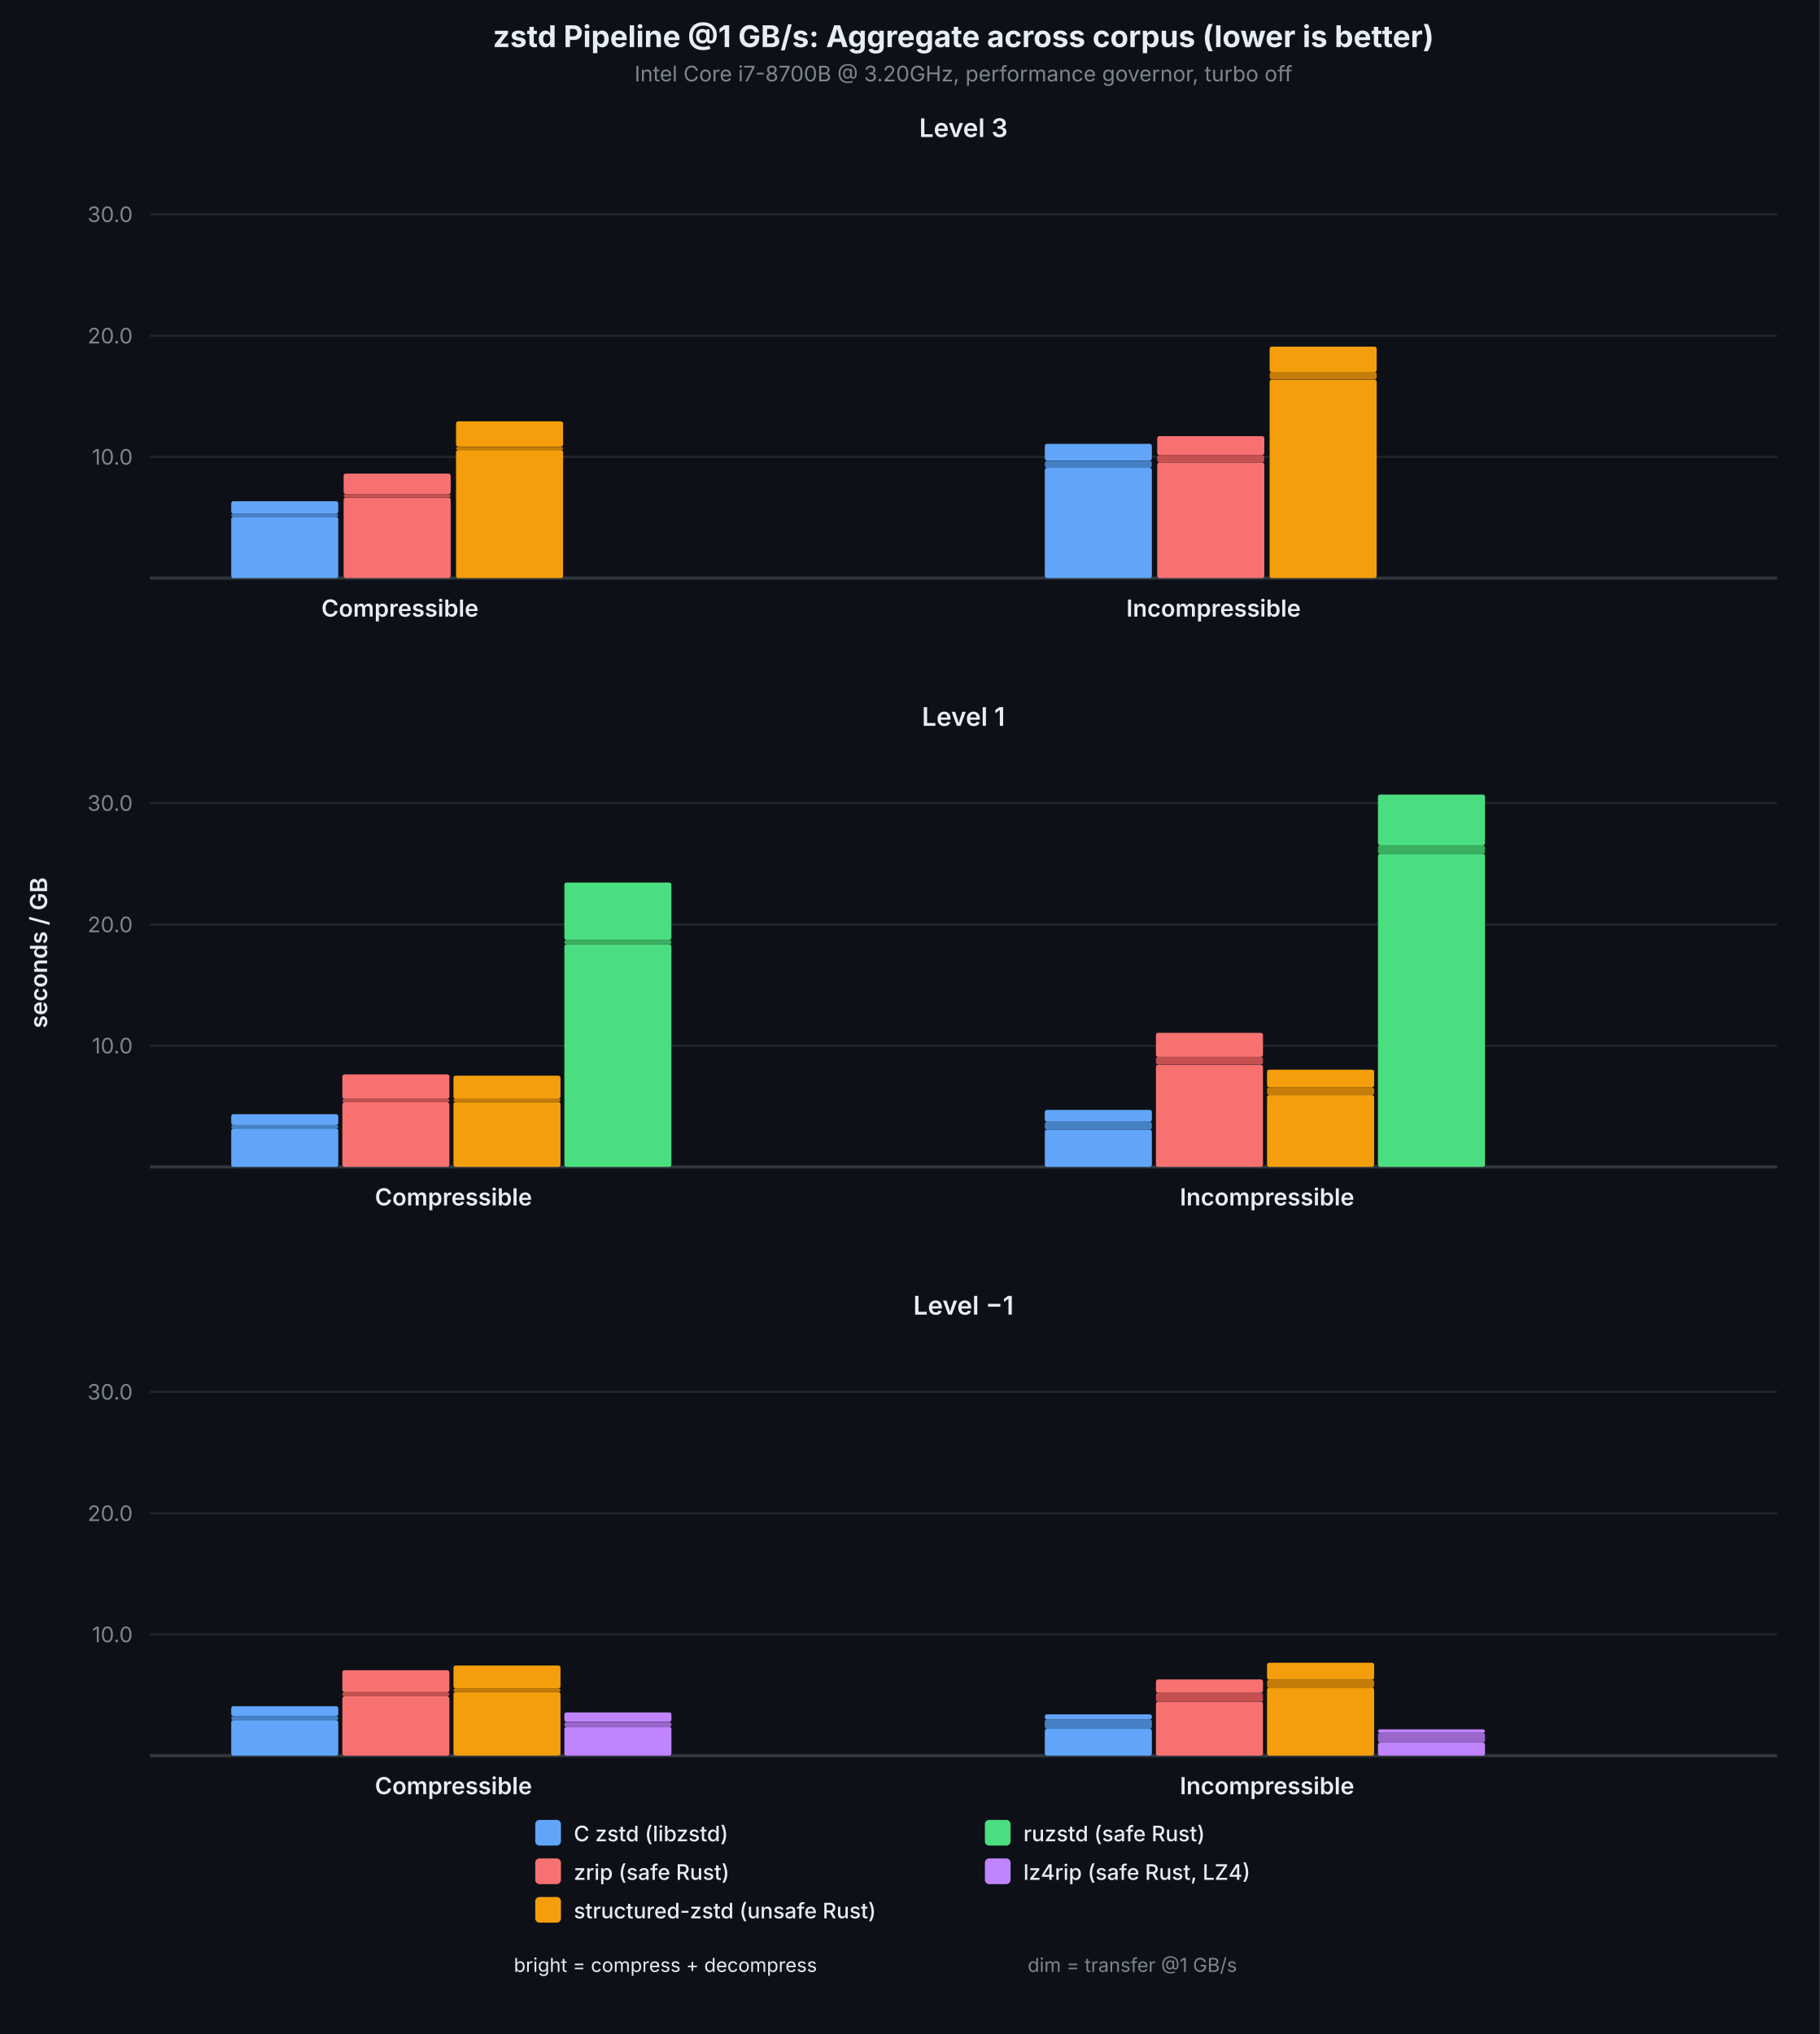
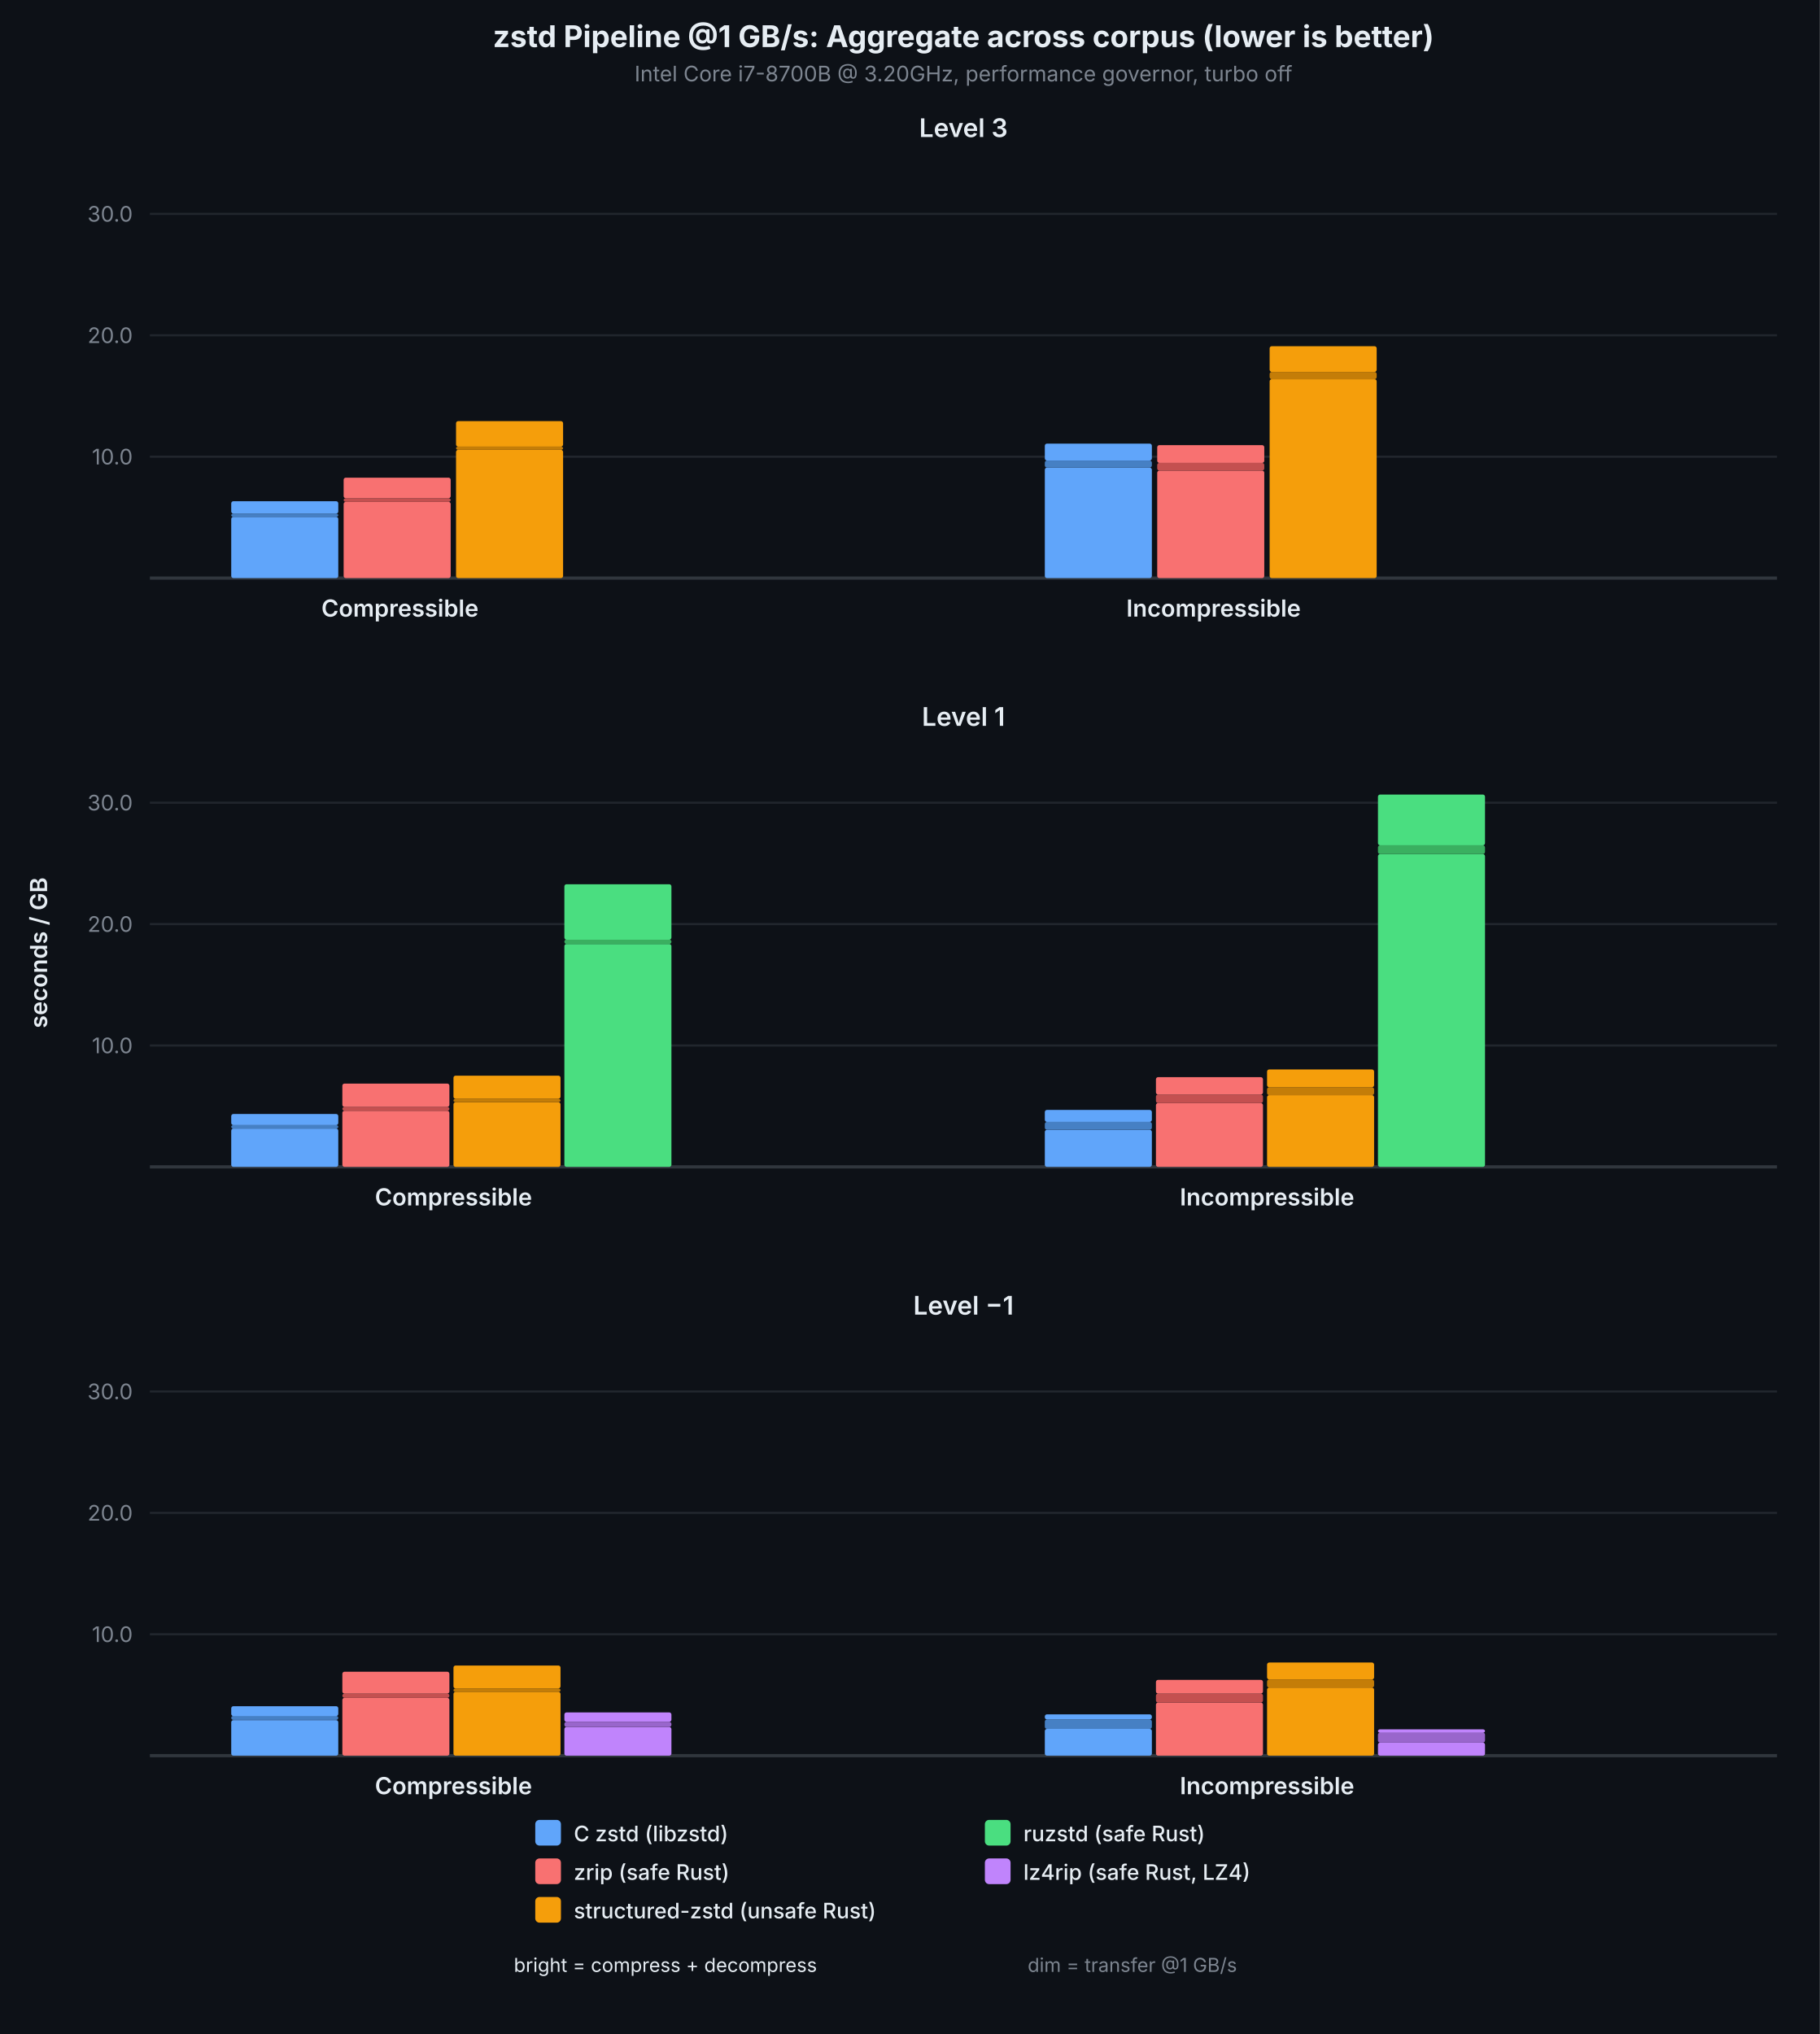
<svg xmlns="http://www.w3.org/2000/svg" viewBox="0 0 850 950" font-family="system-ui, -apple-system, sans-serif">
  <rect width="850" height="950" fill="#0d1117" />
  <text x="450.0" y="22" text-anchor="middle" fill="#e6edf3" font-size="14" font-weight="700">zstd Pipeline @1 GB/s: Aggregate across corpus (lower is better)</text>
  <text x="450.0" y="38" text-anchor="middle" fill="#7d8590" font-size="10">Intel Core i7-8700B @ 3.20GHz, performance governor, turbo off</text>
  <text x="22" y="445.0" text-anchor="middle" fill="#e6edf3" font-size="11" font-weight="600" transform="rotate(-90,22,445.0)">seconds / GB</text>
  <text x="450.0" y="64" text-anchor="middle" fill="#e6edf3" font-size="12" font-weight="600">Level 3</text>
-   <line x1="70" y1="213.4" x2="830" y2="213.4" stroke="#21262d" stroke-width="1" />
-   <text x="62" y="213.4" text-anchor="end" dominant-baseline="middle" fill="#7d8590" font-size="10">10.0</text>
-   <line x1="70" y1="156.8" x2="830" y2="156.8" stroke="#21262d" stroke-width="1" />
-   <text x="62" y="156.8" text-anchor="end" dominant-baseline="middle" fill="#7d8590" font-size="10">20.0</text>
-   <line x1="70" y1="100.1" x2="830" y2="100.1" stroke="#21262d" stroke-width="1" />
-   <text x="62" y="100.1" text-anchor="end" dominant-baseline="middle" fill="#7d8590" font-size="10">30.0</text>
+   <line x1="70" y1="213.3" x2="830" y2="213.3" stroke="#21262d" stroke-width="1" />
+   <text x="62" y="213.3" text-anchor="end" dominant-baseline="middle" fill="#7d8590" font-size="10">10.0</text>
+   <line x1="70" y1="156.6" x2="830" y2="156.6" stroke="#21262d" stroke-width="1" />
+   <text x="62" y="156.6" text-anchor="end" dominant-baseline="middle" fill="#7d8590" font-size="10">20.0</text>
+   <line x1="70" y1="99.9" x2="830" y2="99.9" stroke="#21262d" stroke-width="1" />
+   <text x="62" y="99.9" text-anchor="end" dominant-baseline="middle" fill="#7d8590" font-size="10">30.0</text>
  <line x1="70" y1="270" x2="830" y2="270" stroke="#30363d" stroke-width="1.5" />
  <rect x="108.0" y="241.4" width="50.0" height="28.6" fill="#60a5fa" rx="1" />
  <rect x="108.0" y="239.9" width="50.0" height="1.5" fill="#4680c4" rx="1" />
  <rect x="108.0" y="234.1" width="50.0" height="5.8" fill="#60a5fa" rx="1" />
-   <rect x="160.5" y="232.4" width="50.0" height="37.6" fill="#f87171" rx="1" />
-   <rect x="160.5" y="230.8" width="50.0" height="1.6" fill="#c45050" rx="1" />
-   <rect x="160.5" y="221.2" width="50.0" height="9.6" fill="#f87171" rx="1" />
-   <rect x="213.0" y="210.2" width="50.0" height="59.8" fill="#f59e0b" rx="1" />
-   <rect x="213.0" y="208.7" width="50.0" height="1.5" fill="#c47d08" rx="1" />
-   <rect x="213.0" y="196.8" width="50.0" height="11.8" fill="#f59e0b" rx="1" />
+   <rect x="160.5" y="234.4" width="50.0" height="35.6" fill="#f87171" rx="1" />
+   <rect x="160.5" y="232.7" width="50.0" height="1.7" fill="#c45050" rx="1" />
+   <rect x="160.5" y="223.1" width="50.0" height="9.6" fill="#f87171" rx="1" />
+   <rect x="213.0" y="210.1" width="50.0" height="59.9" fill="#f59e0b" rx="1" />
+   <rect x="213.0" y="208.6" width="50.0" height="1.5" fill="#c47d08" rx="1" />
+   <rect x="213.0" y="196.7" width="50.0" height="11.9" fill="#f59e0b" rx="1" />
  <text x="186.8" y="288" text-anchor="middle" fill="#e6edf3" font-size="11" font-weight="600">Compressible</text>
-   <rect x="488.0" y="218.5" width="50.0" height="51.5" fill="#60a5fa" rx="1" />
-   <rect x="488.0" y="215.2" width="50.0" height="3.3" fill="#4680c4" rx="1" />
-   <rect x="488.0" y="207.3" width="50.0" height="7.8" fill="#60a5fa" rx="1" />
-   <rect x="540.5" y="216.0" width="50.0" height="54.0" fill="#f87171" rx="1" />
-   <rect x="540.5" y="212.5" width="50.0" height="3.5" fill="#c45050" rx="1" />
-   <rect x="540.5" y="203.7" width="50.0" height="8.8" fill="#f87171" rx="1" />
-   <rect x="593.0" y="177.3" width="50.0" height="92.7" fill="#f59e0b" rx="1" />
-   <rect x="593.0" y="173.8" width="50.0" height="3.4" fill="#c47d08" rx="1" />
-   <rect x="593.0" y="161.9" width="50.0" height="12.0" fill="#f59e0b" rx="1" />
+   <rect x="488.0" y="218.4" width="50.0" height="51.6" fill="#60a5fa" rx="1" />
+   <rect x="488.0" y="215.1" width="50.0" height="3.3" fill="#4680c4" rx="1" />
+   <rect x="488.0" y="207.2" width="50.0" height="7.9" fill="#60a5fa" rx="1" />
+   <rect x="540.5" y="219.8" width="50.0" height="50.2" fill="#f87171" rx="1" />
+   <rect x="540.5" y="216.2" width="50.0" height="3.6" fill="#c45050" rx="1" />
+   <rect x="540.5" y="207.9" width="50.0" height="8.3" fill="#f87171" rx="1" />
+   <rect x="593.0" y="177.1" width="50.0" height="92.9" fill="#f59e0b" rx="1" />
+   <rect x="593.0" y="173.7" width="50.0" height="3.4" fill="#c47d08" rx="1" />
+   <rect x="593.0" y="161.7" width="50.0" height="12.0" fill="#f59e0b" rx="1" />
  <text x="566.8" y="288" text-anchor="middle" fill="#e6edf3" font-size="11" font-weight="600">Incompressible</text>
  <text x="450.0" y="339" text-anchor="middle" fill="#e6edf3" font-size="12" font-weight="600">Level 1</text>
-   <line x1="70" y1="488.4" x2="830" y2="488.4" stroke="#21262d" stroke-width="1" />
-   <text x="62" y="488.4" text-anchor="end" dominant-baseline="middle" fill="#7d8590" font-size="10">10.0</text>
-   <line x1="70" y1="431.8" x2="830" y2="431.8" stroke="#21262d" stroke-width="1" />
-   <text x="62" y="431.8" text-anchor="end" dominant-baseline="middle" fill="#7d8590" font-size="10">20.0</text>
-   <line x1="70" y1="375.1" x2="830" y2="375.1" stroke="#21262d" stroke-width="1" />
-   <text x="62" y="375.1" text-anchor="end" dominant-baseline="middle" fill="#7d8590" font-size="10">30.0</text>
+   <line x1="70" y1="488.3" x2="830" y2="488.3" stroke="#21262d" stroke-width="1" />
+   <text x="62" y="488.3" text-anchor="end" dominant-baseline="middle" fill="#7d8590" font-size="10">10.0</text>
+   <line x1="70" y1="431.6" x2="830" y2="431.6" stroke="#21262d" stroke-width="1" />
+   <text x="62" y="431.6" text-anchor="end" dominant-baseline="middle" fill="#7d8590" font-size="10">20.0</text>
+   <line x1="70" y1="374.9" x2="830" y2="374.9" stroke="#21262d" stroke-width="1" />
+   <text x="62" y="374.9" text-anchor="end" dominant-baseline="middle" fill="#7d8590" font-size="10">30.0</text>
  <line x1="70" y1="545" x2="830" y2="545" stroke="#30363d" stroke-width="1.5" />
  <rect x="108.0" y="527.1" width="50.0" height="17.9" fill="#60a5fa" rx="1" />
  <rect x="108.0" y="525.5" width="50.0" height="1.6" fill="#4680c4" rx="1" />
-   <rect x="108.0" y="520.4" width="50.0" height="5.1" fill="#60a5fa" rx="1" />
-   <rect x="159.9" y="514.9" width="50.0" height="30.1" fill="#f87171" rx="1" />
-   <rect x="159.9" y="513.2" width="50.0" height="1.7" fill="#c45050" rx="1" />
-   <rect x="159.9" y="501.8" width="50.0" height="11.4" fill="#f87171" rx="1" />
-   <rect x="211.8" y="514.7" width="50.0" height="30.3" fill="#f59e0b" rx="1" />
-   <rect x="211.8" y="513.1" width="50.0" height="1.6" fill="#c47d08" rx="1" />
+   <rect x="108.0" y="520.3" width="50.0" height="5.2" fill="#60a5fa" rx="1" />
+   <rect x="159.9" y="518.8" width="50.0" height="26.2" fill="#f87171" rx="1" />
+   <rect x="159.9" y="517.0" width="50.0" height="1.8" fill="#c45050" rx="1" />
+   <rect x="159.9" y="506.1" width="50.0" height="10.9" fill="#f87171" rx="1" />
+   <rect x="211.8" y="514.8" width="50.0" height="30.2" fill="#f59e0b" rx="1" />
+   <rect x="211.8" y="513.2" width="50.0" height="1.6" fill="#c47d08" rx="1" />
  <rect x="211.8" y="502.4" width="50.0" height="10.8" fill="#f59e0b" rx="1" />
-   <rect x="263.6" y="441.1" width="50.0" height="103.9" fill="#4ade80" rx="1" />
-   <rect x="263.6" y="439.0" width="50.0" height="2.1" fill="#3aaf60" rx="1" />
-   <rect x="263.6" y="412.2" width="50.0" height="26.8" fill="#4ade80" rx="1" />
+   <rect x="263.6" y="440.9" width="50.0" height="104.1" fill="#4ade80" rx="1" />
+   <rect x="263.6" y="438.8" width="50.0" height="2.1" fill="#3aaf60" rx="1" />
+   <rect x="263.6" y="413.0" width="50.0" height="25.9" fill="#4ade80" rx="1" />
  <text x="211.8" y="563" text-anchor="middle" fill="#e6edf3" font-size="11" font-weight="600">Compressible</text>
-   <rect x="488.0" y="527.6" width="50.0" height="17.4" fill="#60a5fa" rx="1" />
-   <rect x="488.0" y="523.9" width="50.0" height="3.7" fill="#4680c4" rx="1" />
-   <rect x="488.0" y="518.4" width="50.0" height="5.5" fill="#60a5fa" rx="1" />
-   <rect x="539.9" y="497.3" width="50.0" height="47.7" fill="#f87171" rx="1" />
-   <rect x="539.9" y="493.6" width="50.0" height="3.6" fill="#c45050" rx="1" />
-   <rect x="539.9" y="482.4" width="50.0" height="11.2" fill="#f87171" rx="1" />
+   <rect x="488.0" y="527.7" width="50.0" height="17.3" fill="#60a5fa" rx="1" />
+   <rect x="488.0" y="524.0" width="50.0" height="3.7" fill="#4680c4" rx="1" />
+   <rect x="488.0" y="518.4" width="50.0" height="5.6" fill="#60a5fa" rx="1" />
+   <rect x="539.9" y="515.2" width="50.0" height="29.8" fill="#f87171" rx="1" />
+   <rect x="539.9" y="511.2" width="50.0" height="4.0" fill="#c45050" rx="1" />
+   <rect x="539.9" y="503.1" width="50.0" height="8.1" fill="#f87171" rx="1" />
  <rect x="591.8" y="511.5" width="50.0" height="33.5" fill="#f59e0b" rx="1" />
  <rect x="591.8" y="507.8" width="50.0" height="3.7" fill="#c47d08" rx="1" />
-   <rect x="591.8" y="499.6" width="50.0" height="8.2" fill="#f59e0b" rx="1" />
-   <rect x="643.6" y="398.8" width="50.0" height="146.2" fill="#4ade80" rx="1" />
+   <rect x="591.8" y="499.5" width="50.0" height="8.3" fill="#f59e0b" rx="1" />
+   <rect x="643.6" y="398.9" width="50.0" height="146.1" fill="#4ade80" rx="1" />
  <rect x="643.6" y="394.8" width="50.0" height="4.1" fill="#3aaf60" rx="1" />
  <rect x="643.6" y="371.1" width="50.0" height="23.7" fill="#4ade80" rx="1" />
  <text x="591.8" y="563" text-anchor="middle" fill="#e6edf3" font-size="11" font-weight="600">Incompressible</text>
  <text x="450.0" y="614" text-anchor="middle" fill="#e6edf3" font-size="12" font-weight="600">Level −1</text>
-   <line x1="70" y1="763.4" x2="830" y2="763.4" stroke="#21262d" stroke-width="1" />
-   <text x="62" y="763.4" text-anchor="end" dominant-baseline="middle" fill="#7d8590" font-size="10">10.0</text>
-   <line x1="70" y1="706.8" x2="830" y2="706.8" stroke="#21262d" stroke-width="1" />
-   <text x="62" y="706.8" text-anchor="end" dominant-baseline="middle" fill="#7d8590" font-size="10">20.0</text>
-   <line x1="70" y1="650.1" x2="830" y2="650.1" stroke="#21262d" stroke-width="1" />
-   <text x="62" y="650.1" text-anchor="end" dominant-baseline="middle" fill="#7d8590" font-size="10">30.0</text>
+   <line x1="70" y1="763.3" x2="830" y2="763.3" stroke="#21262d" stroke-width="1" />
+   <text x="62" y="763.3" text-anchor="end" dominant-baseline="middle" fill="#7d8590" font-size="10">10.0</text>
+   <line x1="70" y1="706.6" x2="830" y2="706.6" stroke="#21262d" stroke-width="1" />
+   <text x="62" y="706.6" text-anchor="end" dominant-baseline="middle" fill="#7d8590" font-size="10">20.0</text>
+   <line x1="70" y1="649.9" x2="830" y2="649.9" stroke="#21262d" stroke-width="1" />
+   <text x="62" y="649.9" text-anchor="end" dominant-baseline="middle" fill="#7d8590" font-size="10">30.0</text>
  <line x1="70" y1="820" x2="830" y2="820" stroke="#30363d" stroke-width="1.5" />
  <rect x="108.0" y="803.4" width="50.0" height="16.6" fill="#60a5fa" rx="1" />
-   <rect x="108.0" y="801.5" width="50.0" height="1.9" fill="#4680c4" rx="1" />
+   <rect x="108.0" y="801.4" width="50.0" height="1.9" fill="#4680c4" rx="1" />
  <rect x="108.0" y="796.9" width="50.0" height="4.6" fill="#60a5fa" rx="1" />
-   <rect x="159.9" y="792.3" width="50.0" height="27.7" fill="#f87171" rx="1" />
-   <rect x="159.9" y="790.3" width="50.0" height="2.0" fill="#c45050" rx="1" />
-   <rect x="159.9" y="780.1" width="50.0" height="10.2" fill="#f87171" rx="1" />
-   <rect x="211.8" y="790.3" width="50.0" height="29.7" fill="#f59e0b" rx="1" />
+   <rect x="159.9" y="793.0" width="50.0" height="27.0" fill="#f87171" rx="1" />
+   <rect x="159.9" y="791.0" width="50.0" height="2.0" fill="#c45050" rx="1" />
+   <rect x="159.9" y="780.8" width="50.0" height="10.2" fill="#f87171" rx="1" />
+   <rect x="211.8" y="790.2" width="50.0" height="29.8" fill="#f59e0b" rx="1" />
  <rect x="211.8" y="788.6" width="50.0" height="1.7" fill="#c47d08" rx="1" />
  <rect x="211.8" y="777.9" width="50.0" height="10.7" fill="#f59e0b" rx="1" />
  <rect x="263.6" y="806.6" width="50.0" height="13.4" fill="#c084fc" rx="1" />
-   <rect x="263.6" y="804.3" width="50.0" height="2.4" fill="#9966cc" rx="1" />
+   <rect x="263.6" y="804.2" width="50.0" height="2.4" fill="#9966cc" rx="1" />
  <rect x="263.6" y="799.8" width="50.0" height="4.4" fill="#c084fc" rx="1" />
  <text x="211.8" y="838" text-anchor="middle" fill="#e6edf3" font-size="11" font-weight="600">Compressible</text>
  <rect x="488.0" y="807.5" width="50.0" height="12.5" fill="#60a5fa" rx="1" />
  <rect x="488.0" y="803.1" width="50.0" height="4.4" fill="#4680c4" rx="1" />
  <rect x="488.0" y="800.7" width="50.0" height="2.4" fill="#60a5fa" rx="1" />
-   <rect x="539.9" y="794.8" width="50.0" height="25.2" fill="#f87171" rx="1" />
-   <rect x="539.9" y="790.6" width="50.0" height="4.2" fill="#c45050" rx="1" />
-   <rect x="539.9" y="784.4" width="50.0" height="6.2" fill="#f87171" rx="1" />
+   <rect x="539.9" y="795.2" width="50.0" height="24.8" fill="#f87171" rx="1" />
+   <rect x="539.9" y="791.0" width="50.0" height="4.2" fill="#c45050" rx="1" />
+   <rect x="539.9" y="784.6" width="50.0" height="6.4" fill="#f87171" rx="1" />
  <rect x="591.8" y="788.2" width="50.0" height="31.8" fill="#f59e0b" rx="1" />
-   <rect x="591.8" y="784.5" width="50.0" height="3.8" fill="#c47d08" rx="1" />
-   <rect x="591.8" y="776.6" width="50.0" height="7.9" fill="#f59e0b" rx="1" />
+   <rect x="591.8" y="784.4" width="50.0" height="3.8" fill="#c47d08" rx="1" />
+   <rect x="591.8" y="776.5" width="50.0" height="7.9" fill="#f59e0b" rx="1" />
  <rect x="643.6" y="813.9" width="50.0" height="6.1" fill="#c084fc" rx="1" />
-   <rect x="643.6" y="809.3" width="50.0" height="4.6" fill="#9966cc" rx="1" />
+   <rect x="643.6" y="809.2" width="50.0" height="4.7" fill="#9966cc" rx="1" />
  <rect x="643.6" y="807.7" width="50.0" height="1.6" fill="#c084fc" rx="1" />
  <text x="591.8" y="838" text-anchor="middle" fill="#e6edf3" font-size="11" font-weight="600">Incompressible</text>
  <rect x="250" y="850" width="12" height="12" fill="#60a5fa" rx="2" />
  <text x="268" y="860" fill="#e6edf3" font-size="10" font-weight="500">C zstd (libzstd)</text>
  <rect x="250" y="868" width="12" height="12" fill="#f87171" rx="2" />
  <text x="268" y="878" fill="#e6edf3" font-size="10" font-weight="500">zrip (safe Rust)</text>
  <rect x="250" y="886" width="12" height="12" fill="#f59e0b" rx="2" />
  <text x="268" y="896" fill="#e6edf3" font-size="10" font-weight="500">structured-zstd (unsafe Rust)</text>
  <rect x="460" y="850" width="12" height="12" fill="#4ade80" rx="2" />
  <text x="478" y="860" fill="#e6edf3" font-size="10" font-weight="500">ruzstd (safe Rust)</text>
  <rect x="460" y="868" width="12" height="12" fill="#c084fc" rx="2" />
  <text x="478" y="878" fill="#e6edf3" font-size="10" font-weight="500">lz4rip (safe Rust, LZ4)</text>
  <text x="240" y="921" fill="#e6edf3" font-size="9">bright = compress + decompress</text>
  <text x="480" y="921" fill="#7d8590" font-size="9">dim = transfer @1 GB/s</text>
</svg>
